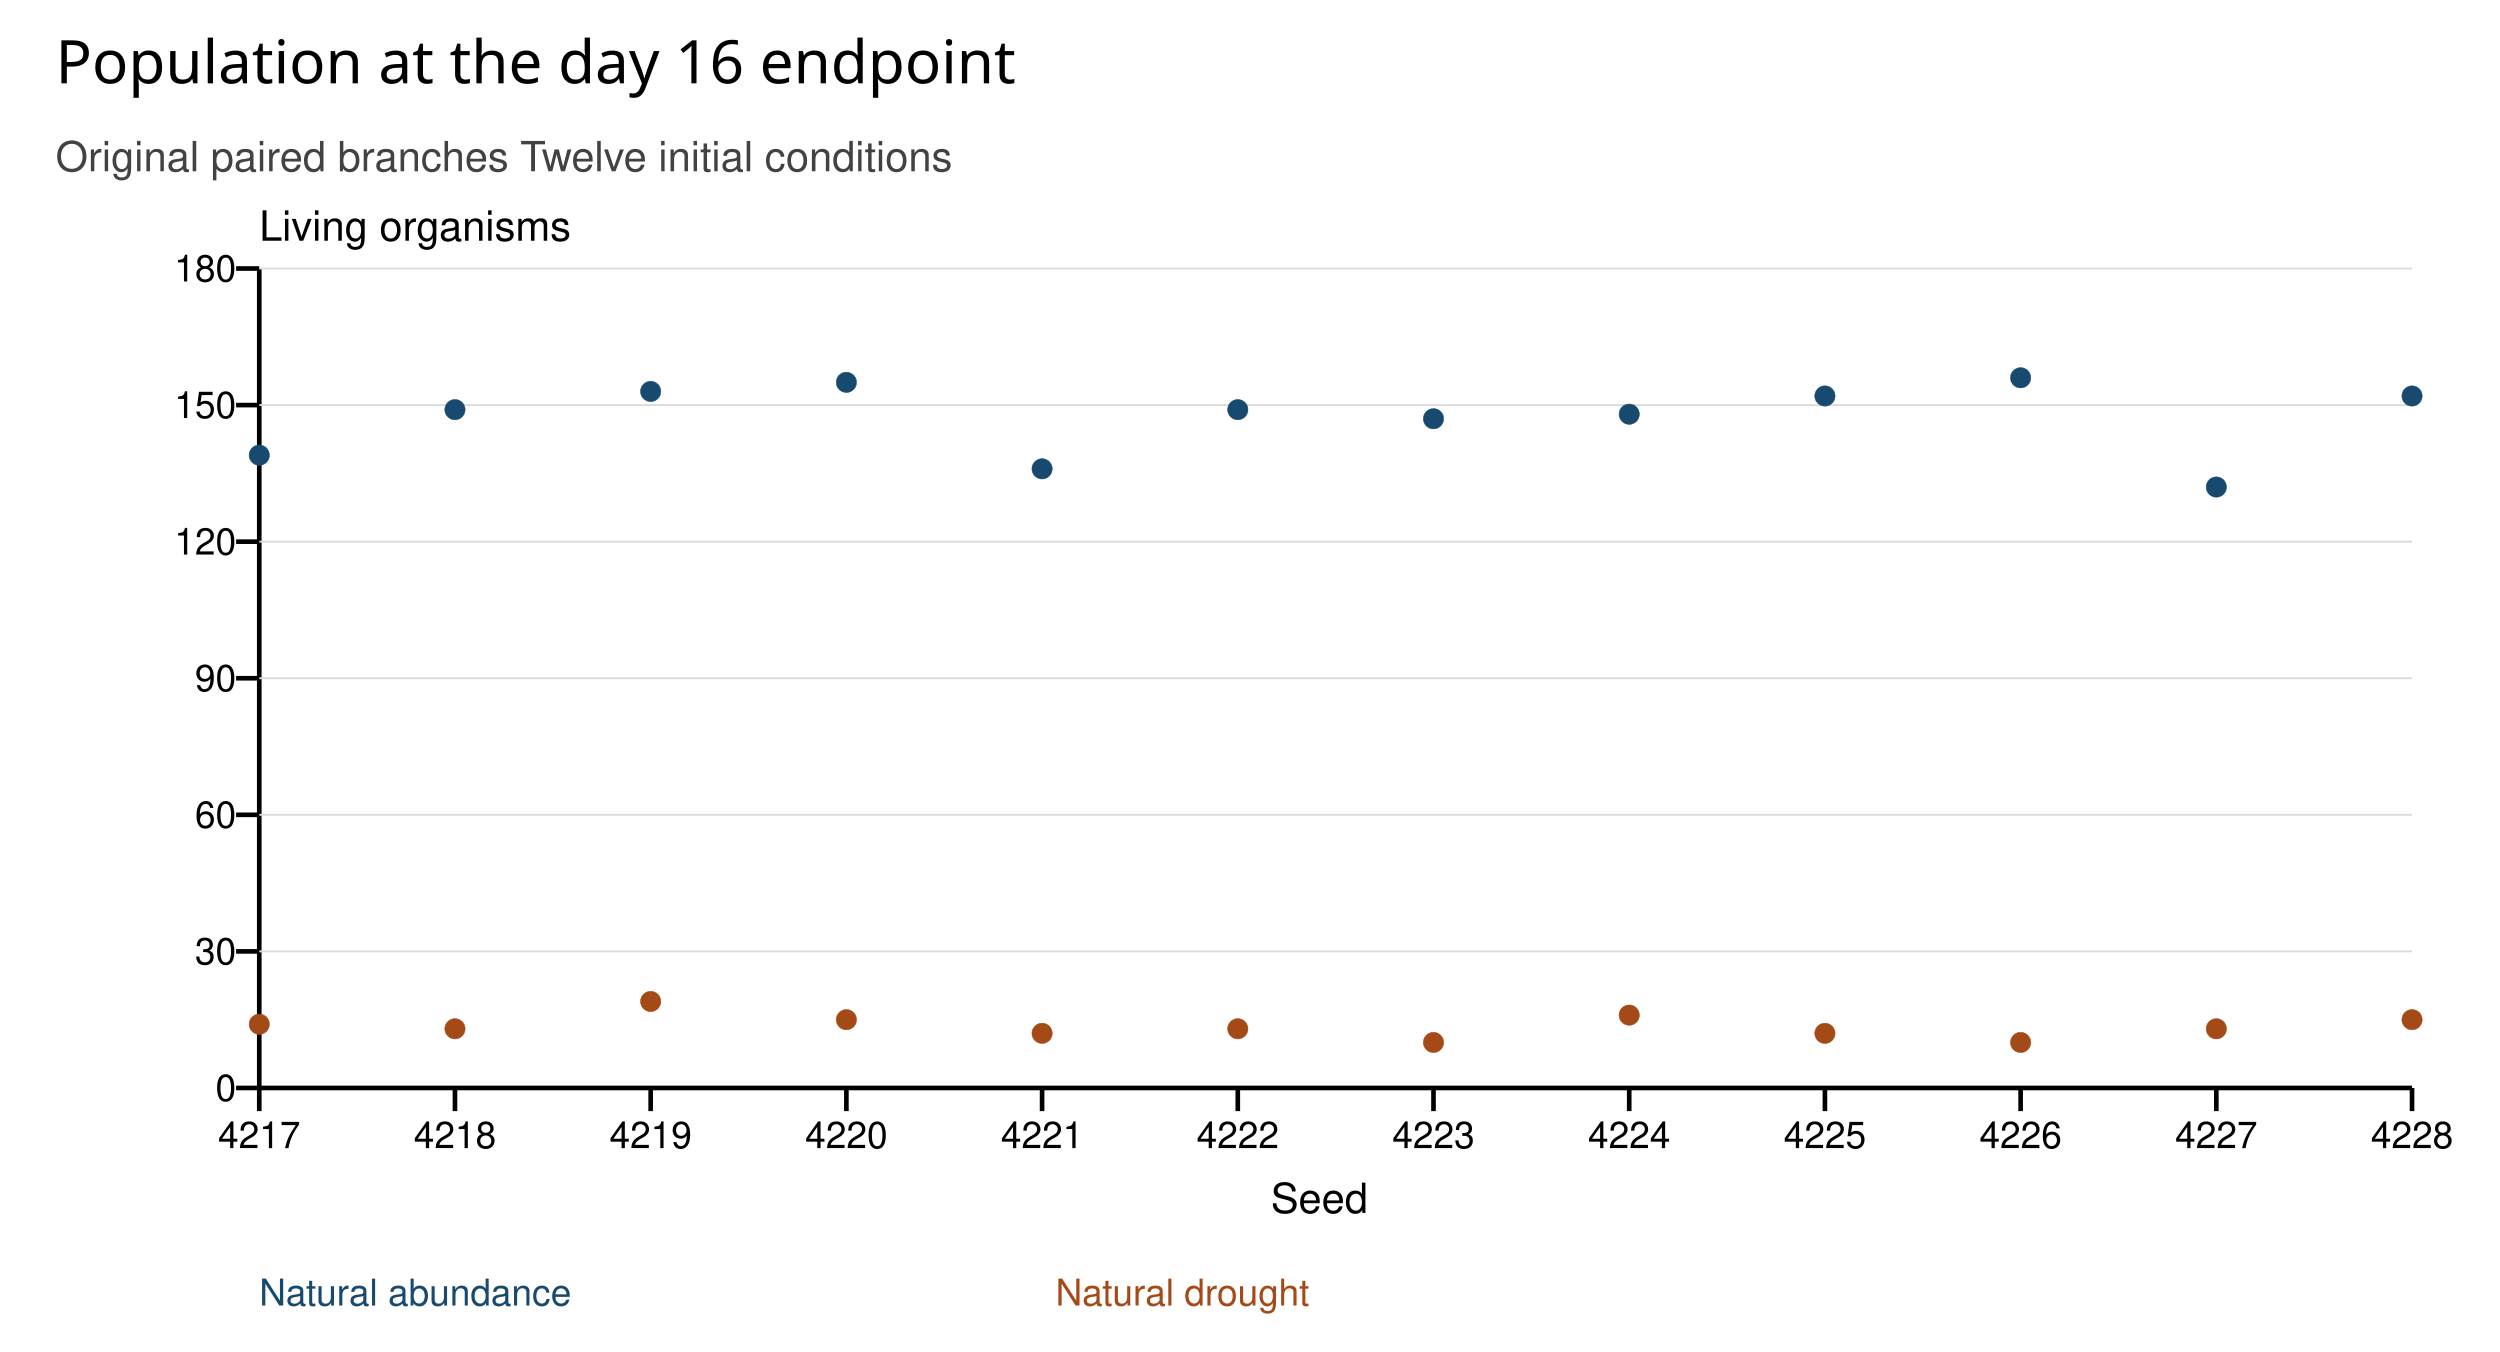
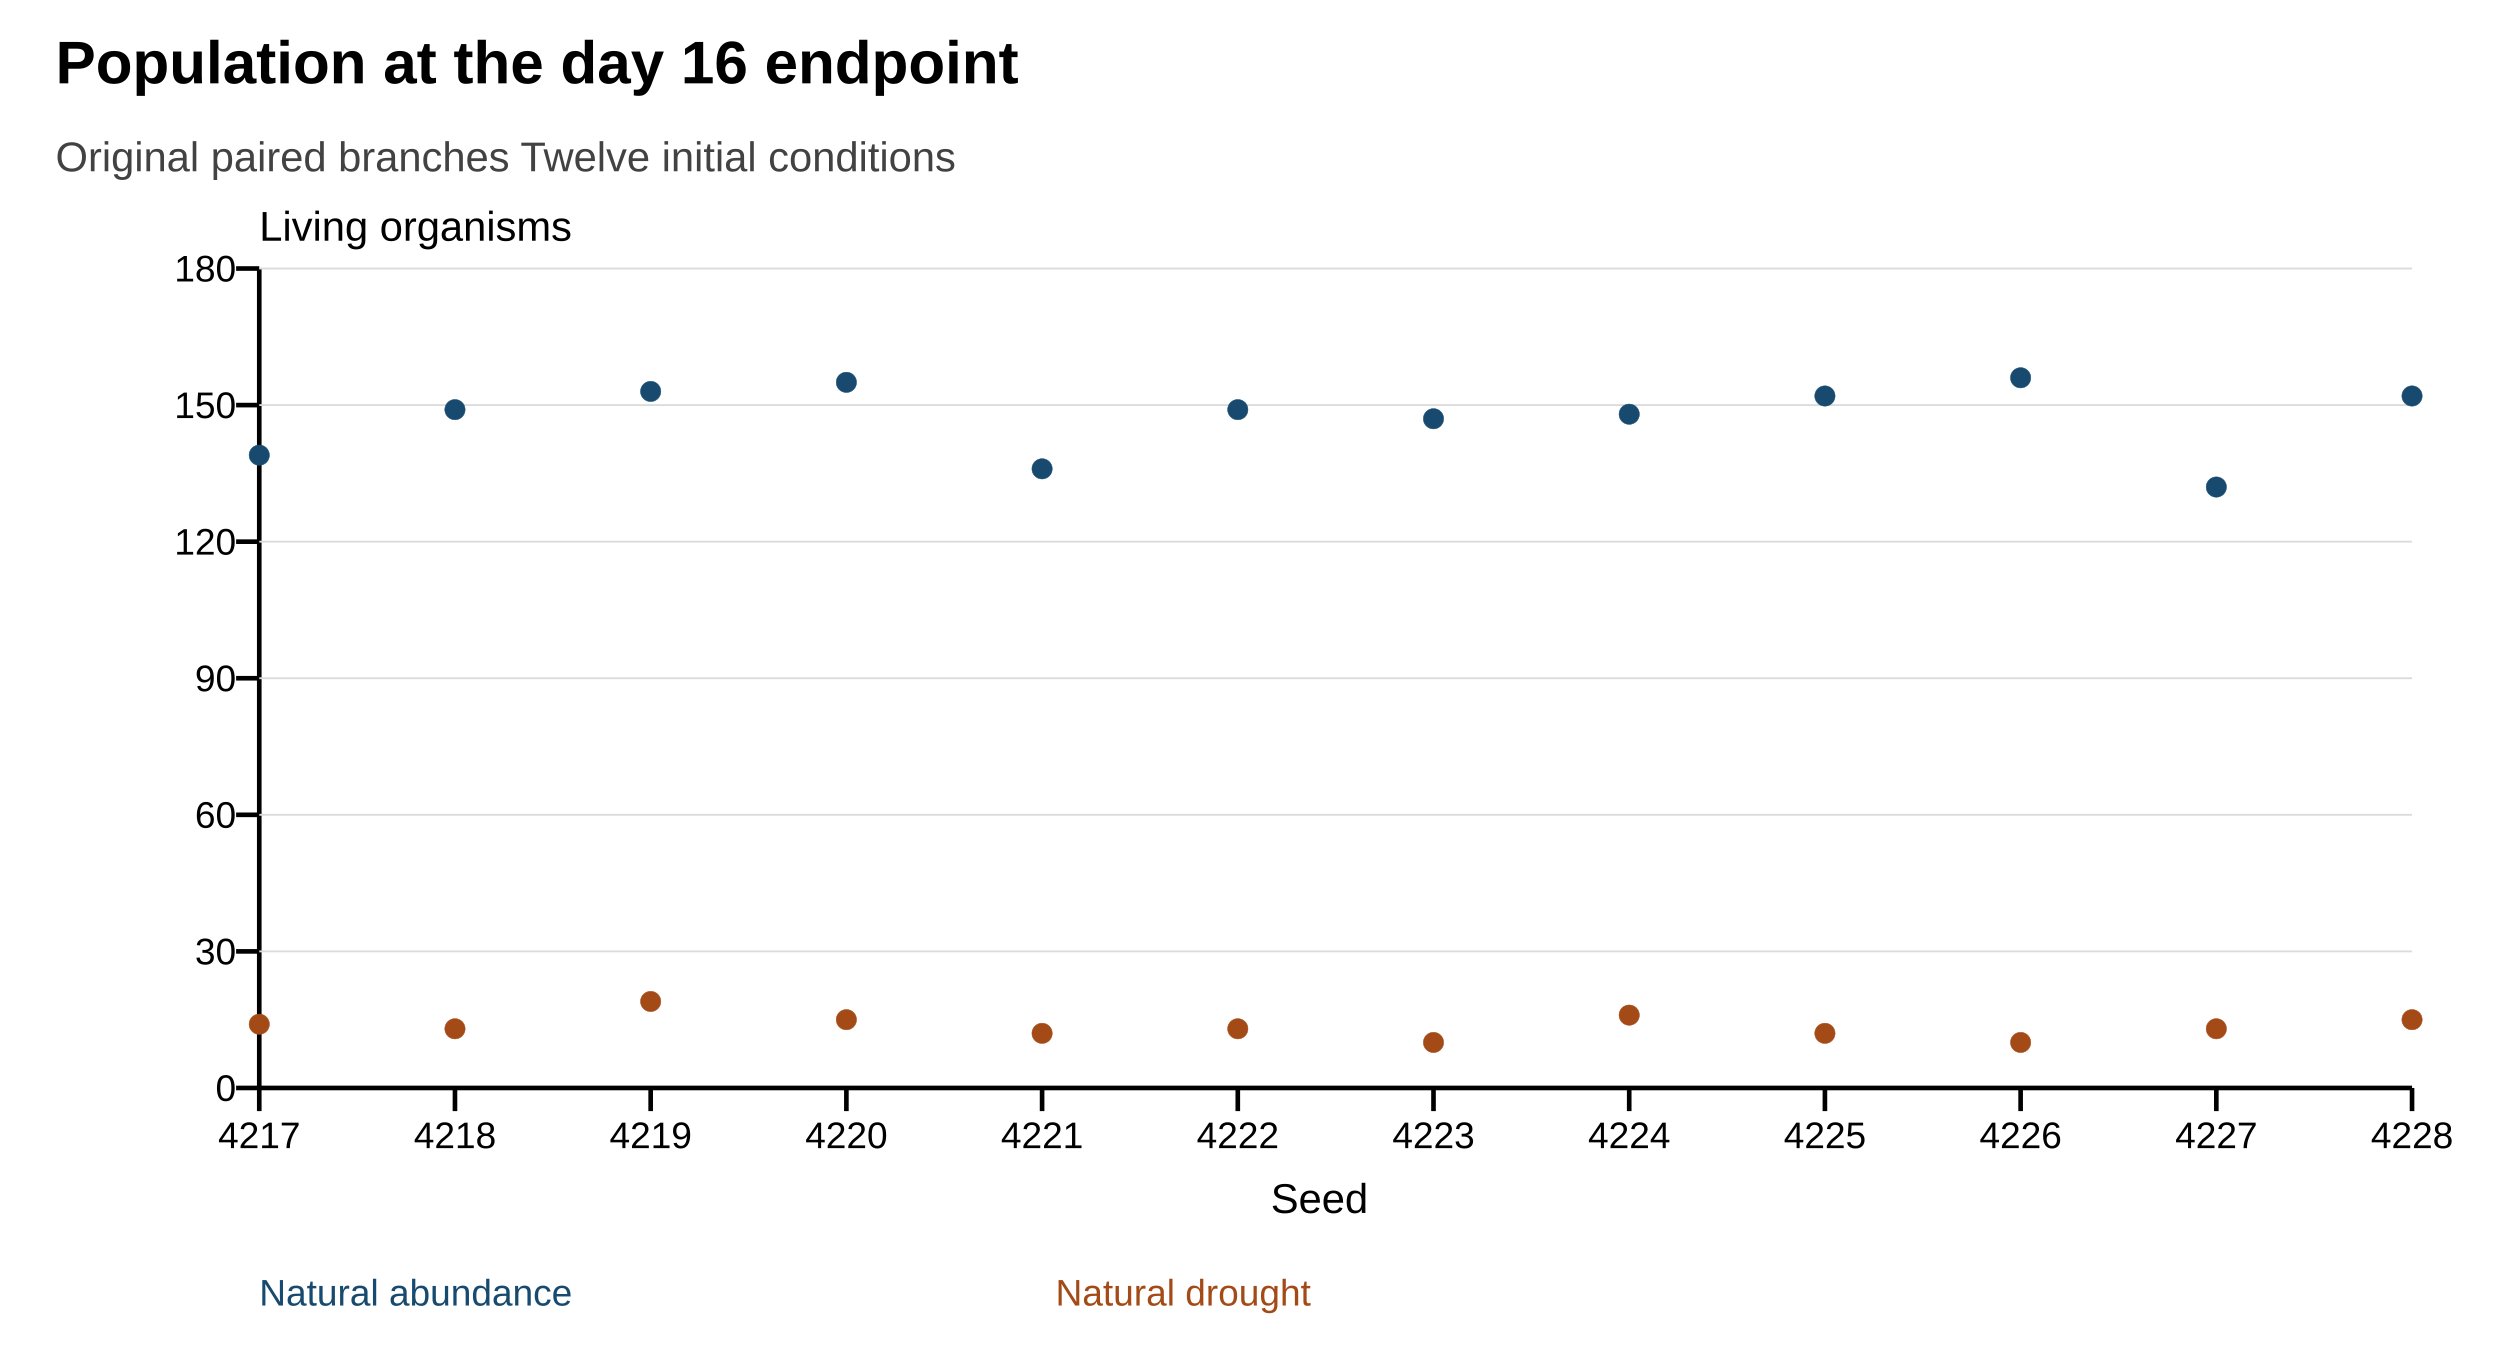
<svg xmlns="http://www.w3.org/2000/svg" width="540" height="292" preserveAspectRatio="xMinYMin meet" viewBox="0 0 540 292" version="1.0" fill-rule="evenodd">
  <clipPath id="clip">
    <rect x="0" y="0" width="540" height="292" />
  </clipPath>
  <g id="group" transform="scale(1,-1) translate(0,-292)" style="clip-path: url(#clip)">
    <g transform="">
-       <text x="12" y="274" style="font-family: Helvetica-Bold; font-size: 13px;fill: rgb(0%,0%,0%); stroke:none;" transform="translate(0,548) scale(1,-1)">Population at the day 16 endpoint</text>
-       <text x="12" y="255" style="font-family: Helvetica; font-size: 9px;fill: rgb(26%,26%,26%); stroke:none;" transform="translate(0,510) scale(1,-1)">Original paired branches  Twelve initial conditions</text>
+       <text x="12" y="274" style="font-family: Arial, sans-serif; font-weight: bold; font-size: 13px;fill: rgb(0%,0%,0%); stroke:none;" transform="translate(0,548) scale(1,-1)">Population at the day 16 endpoint</text>
+       <text x="12" y="255" style="font-family: Arial, sans-serif; font-size: 9px;fill: rgb(26%,26%,26%); stroke:none;" transform="translate(0,510) scale(1,-1)">Original paired branches  Twelve initial conditions</text>
      <g transform="">
        <g transform="">
          <g transform="">
            <path d="M 56,57 L 521,57 Z" style="stroke: rgb(0%,0%,0%); stroke-linecap: butt; stroke-width: 1;" />
          </g>
          <g transform="">
            <path d="M 56,57 L 56,52 Z" style="stroke: rgb(0%,0%,0%); stroke-linecap: butt; stroke-width: 1;" />
            <path d="M 98.273,57 L 98.273,52 Z" style="stroke: rgb(0%,0%,0%); stroke-linecap: butt; stroke-width: 1;" />
            <path d="M 140.545,57 L 140.545,52 Z" style="stroke: rgb(0%,0%,0%); stroke-linecap: butt; stroke-width: 1;" />
            <path d="M 182.818,57 L 182.818,52 Z" style="stroke: rgb(0%,0%,0%); stroke-linecap: butt; stroke-width: 1;" />
            <path d="M 225.091,57 L 225.091,52 Z" style="stroke: rgb(0%,0%,0%); stroke-linecap: butt; stroke-width: 1;" />
            <path d="M 267.364,57 L 267.364,52 Z" style="stroke: rgb(0%,0%,0%); stroke-linecap: butt; stroke-width: 1;" />
            <path d="M 309.636,57 L 309.636,52 Z" style="stroke: rgb(0%,0%,0%); stroke-linecap: butt; stroke-width: 1;" />
            <path d="M 351.909,57 L 351.909,52 Z" style="stroke: rgb(0%,0%,0%); stroke-linecap: butt; stroke-width: 1;" />
            <path d="M 394.182,57 L 394.182,52 Z" style="stroke: rgb(0%,0%,0%); stroke-linecap: butt; stroke-width: 1;" />
            <path d="M 436.455,57 L 436.455,52 Z" style="stroke: rgb(0%,0%,0%); stroke-linecap: butt; stroke-width: 1;" />
            <path d="M 478.727,57 L 478.727,52 Z" style="stroke: rgb(0%,0%,0%); stroke-linecap: butt; stroke-width: 1;" />
            <path d="M 521,57 L 521,52 Z" style="stroke: rgb(0%,0%,0%); stroke-linecap: butt; stroke-width: 1;" />
          </g>
          <g transform="">
            <g transform=" matrix(1,0,0,1,56,52)">
-               <text x="-8.896" y="-8.0" style="font-family: Helvetica; font-size: 8px;fill: rgb(0%,0%,0%); stroke:none;" transform="translate(0,-16) scale(1,-1)">4217</text>
+               <text x="-8.896" y="-8.0" style="font-family: Arial, sans-serif; font-size: 8px;fill: rgb(0%,0%,0%); stroke:none;" transform="translate(0,-16) scale(1,-1)">4217</text>
            </g>
            <g transform=" matrix(1,0,0,1,98.27273,52)">
-               <text x="-8.896" y="-8.0" style="font-family: Helvetica; font-size: 8px;fill: rgb(0%,0%,0%); stroke:none;" transform="translate(0,-16) scale(1,-1)">4218</text>
+               <text x="-8.896" y="-8.0" style="font-family: Arial, sans-serif; font-size: 8px;fill: rgb(0%,0%,0%); stroke:none;" transform="translate(0,-16) scale(1,-1)">4218</text>
            </g>
            <g transform=" matrix(1,0,0,1,140.5455,52)">
-               <text x="-8.896" y="-8.0" style="font-family: Helvetica; font-size: 8px;fill: rgb(0%,0%,0%); stroke:none;" transform="translate(0,-16) scale(1,-1)">4219</text>
+               <text x="-8.896" y="-8.0" style="font-family: Arial, sans-serif; font-size: 8px;fill: rgb(0%,0%,0%); stroke:none;" transform="translate(0,-16) scale(1,-1)">4219</text>
            </g>
            <g transform=" matrix(1,0,0,1,182.8182,52)">
-               <text x="-8.896" y="-8.0" style="font-family: Helvetica; font-size: 8px;fill: rgb(0%,0%,0%); stroke:none;" transform="translate(0,-16) scale(1,-1)">4220</text>
+               <text x="-8.896" y="-8.0" style="font-family: Arial, sans-serif; font-size: 8px;fill: rgb(0%,0%,0%); stroke:none;" transform="translate(0,-16) scale(1,-1)">4220</text>
            </g>
            <g transform=" matrix(1,0,0,1,225.0909,52)">
-               <text x="-8.896" y="-8.0" style="font-family: Helvetica; font-size: 8px;fill: rgb(0%,0%,0%); stroke:none;" transform="translate(0,-16) scale(1,-1)">4221</text>
+               <text x="-8.896" y="-8.0" style="font-family: Arial, sans-serif; font-size: 8px;fill: rgb(0%,0%,0%); stroke:none;" transform="translate(0,-16) scale(1,-1)">4221</text>
            </g>
            <g transform=" matrix(1,0,0,1,267.3636,52)">
-               <text x="-8.896" y="-8.0" style="font-family: Helvetica; font-size: 8px;fill: rgb(0%,0%,0%); stroke:none;" transform="translate(0,-16) scale(1,-1)">4222</text>
+               <text x="-8.896" y="-8.0" style="font-family: Arial, sans-serif; font-size: 8px;fill: rgb(0%,0%,0%); stroke:none;" transform="translate(0,-16) scale(1,-1)">4222</text>
            </g>
            <g transform=" matrix(1,0,0,1,309.6364,52)">
-               <text x="-8.896" y="-8.0" style="font-family: Helvetica; font-size: 8px;fill: rgb(0%,0%,0%); stroke:none;" transform="translate(0,-16) scale(1,-1)">4223</text>
+               <text x="-8.896" y="-8.0" style="font-family: Arial, sans-serif; font-size: 8px;fill: rgb(0%,0%,0%); stroke:none;" transform="translate(0,-16) scale(1,-1)">4223</text>
            </g>
            <g transform=" matrix(1,0,0,1,351.9091,52)">
-               <text x="-8.896" y="-8.0" style="font-family: Helvetica; font-size: 8px;fill: rgb(0%,0%,0%); stroke:none;" transform="translate(0,-16) scale(1,-1)">4224</text>
+               <text x="-8.896" y="-8.0" style="font-family: Arial, sans-serif; font-size: 8px;fill: rgb(0%,0%,0%); stroke:none;" transform="translate(0,-16) scale(1,-1)">4224</text>
            </g>
            <g transform=" matrix(1,0,0,1,394.1818,52)">
-               <text x="-8.896" y="-8.0" style="font-family: Helvetica; font-size: 8px;fill: rgb(0%,0%,0%); stroke:none;" transform="translate(0,-16) scale(1,-1)">4225</text>
+               <text x="-8.896" y="-8.0" style="font-family: Arial, sans-serif; font-size: 8px;fill: rgb(0%,0%,0%); stroke:none;" transform="translate(0,-16) scale(1,-1)">4225</text>
            </g>
            <g transform=" matrix(1,0,0,1,436.4545,52)">
-               <text x="-8.896" y="-8.0" style="font-family: Helvetica; font-size: 8px;fill: rgb(0%,0%,0%); stroke:none;" transform="translate(0,-16) scale(1,-1)">4226</text>
+               <text x="-8.896" y="-8.0" style="font-family: Arial, sans-serif; font-size: 8px;fill: rgb(0%,0%,0%); stroke:none;" transform="translate(0,-16) scale(1,-1)">4226</text>
            </g>
            <g transform=" matrix(1,0,0,1,478.7273,52)">
-               <text x="-8.896" y="-8.0" style="font-family: Helvetica; font-size: 8px;fill: rgb(0%,0%,0%); stroke:none;" transform="translate(0,-16) scale(1,-1)">4227</text>
+               <text x="-8.896" y="-8.0" style="font-family: Arial, sans-serif; font-size: 8px;fill: rgb(0%,0%,0%); stroke:none;" transform="translate(0,-16) scale(1,-1)">4227</text>
            </g>
            <g transform=" matrix(1,0,0,1,521,52)">
-               <text x="-8.896" y="-8.0" style="font-family: Helvetica; font-size: 8px;fill: rgb(0%,0%,0%); stroke:none;" transform="translate(0,-16) scale(1,-1)">4228</text>
+               <text x="-8.896" y="-8.0" style="font-family: Arial, sans-serif; font-size: 8px;fill: rgb(0%,0%,0%); stroke:none;" transform="translate(0,-16) scale(1,-1)">4228</text>
            </g>
          </g>
        </g>
        <g transform="">
          <g transform="">
            <path d="M 56,57 L 56,234 Z" style="stroke: rgb(0%,0%,0%); stroke-linecap: butt; stroke-width: 1;" />
          </g>
          <g transform="">
            <path d="M 56,57 L 51,57 Z" style="stroke: rgb(0%,0%,0%); stroke-linecap: butt; stroke-width: 1;" />
            <path d="M 56,86.5 L 51,86.5 Z" style="stroke: rgb(0%,0%,0%); stroke-linecap: butt; stroke-width: 1;" />
            <path d="M 56,116 L 51,116 Z" style="stroke: rgb(0%,0%,0%); stroke-linecap: butt; stroke-width: 1;" />
            <path d="M 56,145.5 L 51,145.5 Z" style="stroke: rgb(0%,0%,0%); stroke-linecap: butt; stroke-width: 1;" />
            <path d="M 56,175 L 51,175 Z" style="stroke: rgb(0%,0%,0%); stroke-linecap: butt; stroke-width: 1;" />
            <path d="M 56,204.5 L 51,204.5 Z" style="stroke: rgb(0%,0%,0%); stroke-linecap: butt; stroke-width: 1;" />
            <path d="M 56,234 L 51,234 Z" style="stroke: rgb(0%,0%,0%); stroke-linecap: butt; stroke-width: 1;" />
          </g>
          <g transform="">
            <g transform=" matrix(1,0,0,1,51,57)">
-               <text x="-4.448" y="-3.2" style="font-family: Helvetica; font-size: 8px;fill: rgb(0%,0%,0%); stroke:none;" transform="translate(0,-6) scale(1,-1)">0</text>
+               <text x="-4.448" y="-3.2" style="font-family: Arial, sans-serif; font-size: 8px;fill: rgb(0%,0%,0%); stroke:none;" transform="translate(0,-6) scale(1,-1)">0</text>
            </g>
            <g transform=" matrix(1,0,0,1,51,86.5)">
-               <text x="-8.896" y="-3.2" style="font-family: Helvetica; font-size: 8px;fill: rgb(0%,0%,0%); stroke:none;" transform="translate(0,-6) scale(1,-1)">30</text>
+               <text x="-8.896" y="-3.2" style="font-family: Arial, sans-serif; font-size: 8px;fill: rgb(0%,0%,0%); stroke:none;" transform="translate(0,-6) scale(1,-1)">30</text>
            </g>
            <g transform=" matrix(1,0,0,1,51,116)">
-               <text x="-8.896" y="-3.2" style="font-family: Helvetica; font-size: 8px;fill: rgb(0%,0%,0%); stroke:none;" transform="translate(0,-6) scale(1,-1)">60</text>
+               <text x="-8.896" y="-3.2" style="font-family: Arial, sans-serif; font-size: 8px;fill: rgb(0%,0%,0%); stroke:none;" transform="translate(0,-6) scale(1,-1)">60</text>
            </g>
            <g transform=" matrix(1,0,0,1,51,145.5)">
-               <text x="-8.896" y="-3.2" style="font-family: Helvetica; font-size: 8px;fill: rgb(0%,0%,0%); stroke:none;" transform="translate(0,-6) scale(1,-1)">90</text>
+               <text x="-8.896" y="-3.2" style="font-family: Arial, sans-serif; font-size: 8px;fill: rgb(0%,0%,0%); stroke:none;" transform="translate(0,-6) scale(1,-1)">90</text>
            </g>
            <g transform=" matrix(1,0,0,1,51,175)">
-               <text x="-13.344" y="-3.2" style="font-family: Helvetica; font-size: 8px;fill: rgb(0%,0%,0%); stroke:none;" transform="translate(0,-6) scale(1,-1)">120</text>
+               <text x="-13.344" y="-3.2" style="font-family: Arial, sans-serif; font-size: 8px;fill: rgb(0%,0%,0%); stroke:none;" transform="translate(0,-6) scale(1,-1)">120</text>
            </g>
            <g transform=" matrix(1,0,0,1,51,204.5)">
-               <text x="-13.344" y="-3.2" style="font-family: Helvetica; font-size: 8px;fill: rgb(0%,0%,0%); stroke:none;" transform="translate(0,-6) scale(1,-1)">150</text>
+               <text x="-13.344" y="-3.2" style="font-family: Arial, sans-serif; font-size: 8px;fill: rgb(0%,0%,0%); stroke:none;" transform="translate(0,-6) scale(1,-1)">150</text>
            </g>
            <g transform=" matrix(1,0,0,1,51,234)">
-               <text x="-13.344" y="-3.2" style="font-family: Helvetica; font-size: 8px;fill: rgb(0%,0%,0%); stroke:none;" transform="translate(0,-6) scale(1,-1)">180</text>
+               <text x="-13.344" y="-3.2" style="font-family: Arial, sans-serif; font-size: 8px;fill: rgb(0%,0%,0%); stroke:none;" transform="translate(0,-6) scale(1,-1)">180</text>
            </g>
          </g>
        </g>
        <path d="M 56,86.5 L 521,86.5 Z" style="stroke: rgb(86%,86%,86%); stroke-linecap: butt; stroke-width: 0.4;" />
        <path d="M 56,116 L 521,116 Z" style="stroke: rgb(86%,86%,86%); stroke-linecap: butt; stroke-width: 0.4;" />
        <path d="M 56,145.5 L 521,145.5 Z" style="stroke: rgb(86%,86%,86%); stroke-linecap: butt; stroke-width: 0.4;" />
        <path d="M 56,175 L 521,175 Z" style="stroke: rgb(86%,86%,86%); stroke-linecap: butt; stroke-width: 0.4;" />
        <path d="M 56,204.5 L 521,204.5 Z" style="stroke: rgb(86%,86%,86%); stroke-linecap: butt; stroke-width: 0.4;" />
        <path d="M 56,234 L 521,234 Z" style="stroke: rgb(86%,86%,86%); stroke-linecap: butt; stroke-width: 0.4;" />
        <g transform="">
          <circle cx="56.0" cy="193.683" r="2.2" style="stroke: rgb(9%,29%,43%); stroke-linecap: butt; stroke-width: 0.1; fill: rgb(9%,29%,43%); fill-rule: evenodd;" />
          <circle cx="98.273" cy="203.517" r="2.2" style="stroke: rgb(9%,29%,43%); stroke-linecap: butt; stroke-width: 0.1; fill: rgb(9%,29%,43%); fill-rule: evenodd;" />
          <circle cx="140.545" cy="207.45" r="2.2" style="stroke: rgb(9%,29%,43%); stroke-linecap: butt; stroke-width: 0.1; fill: rgb(9%,29%,43%); fill-rule: evenodd;" />
          <circle cx="182.818" cy="209.417" r="2.2" style="stroke: rgb(9%,29%,43%); stroke-linecap: butt; stroke-width: 0.1; fill: rgb(9%,29%,43%); fill-rule: evenodd;" />
          <circle cx="225.091" cy="190.733" r="2.2" style="stroke: rgb(9%,29%,43%); stroke-linecap: butt; stroke-width: 0.1; fill: rgb(9%,29%,43%); fill-rule: evenodd;" />
          <circle cx="267.364" cy="203.517" r="2.2" style="stroke: rgb(9%,29%,43%); stroke-linecap: butt; stroke-width: 0.1; fill: rgb(9%,29%,43%); fill-rule: evenodd;" />
          <circle cx="309.636" cy="201.55" r="2.2" style="stroke: rgb(9%,29%,43%); stroke-linecap: butt; stroke-width: 0.1; fill: rgb(9%,29%,43%); fill-rule: evenodd;" />
          <circle cx="351.909" cy="202.533" r="2.2" style="stroke: rgb(9%,29%,43%); stroke-linecap: butt; stroke-width: 0.1; fill: rgb(9%,29%,43%); fill-rule: evenodd;" />
          <circle cx="394.182" cy="206.467" r="2.2" style="stroke: rgb(9%,29%,43%); stroke-linecap: butt; stroke-width: 0.1; fill: rgb(9%,29%,43%); fill-rule: evenodd;" />
          <circle cx="436.455" cy="210.4" r="2.2" style="stroke: rgb(9%,29%,43%); stroke-linecap: butt; stroke-width: 0.1; fill: rgb(9%,29%,43%); fill-rule: evenodd;" />
          <circle cx="478.727" cy="186.8" r="2.2" style="stroke: rgb(9%,29%,43%); stroke-linecap: butt; stroke-width: 0.1; fill: rgb(9%,29%,43%); fill-rule: evenodd;" />
          <circle cx="521.0" cy="206.467" r="2.2" style="stroke: rgb(9%,29%,43%); stroke-linecap: butt; stroke-width: 0.1; fill: rgb(9%,29%,43%); fill-rule: evenodd;" />
          <circle cx="56.0" cy="70.767" r="2.2" style="stroke: rgb(64%,29%,9%); stroke-linecap: butt; stroke-width: 0.1; fill: rgb(64%,29%,9%); fill-rule: evenodd;" />
          <circle cx="98.273" cy="69.783" r="2.2" style="stroke: rgb(64%,29%,9%); stroke-linecap: butt; stroke-width: 0.1; fill: rgb(64%,29%,9%); fill-rule: evenodd;" />
          <circle cx="140.545" cy="75.683" r="2.2" style="stroke: rgb(64%,29%,9%); stroke-linecap: butt; stroke-width: 0.1; fill: rgb(64%,29%,9%); fill-rule: evenodd;" />
          <circle cx="182.818" cy="71.75" r="2.2" style="stroke: rgb(64%,29%,9%); stroke-linecap: butt; stroke-width: 0.1; fill: rgb(64%,29%,9%); fill-rule: evenodd;" />
          <circle cx="225.091" cy="68.8" r="2.2" style="stroke: rgb(64%,29%,9%); stroke-linecap: butt; stroke-width: 0.1; fill: rgb(64%,29%,9%); fill-rule: evenodd;" />
          <circle cx="267.364" cy="69.783" r="2.2" style="stroke: rgb(64%,29%,9%); stroke-linecap: butt; stroke-width: 0.1; fill: rgb(64%,29%,9%); fill-rule: evenodd;" />
          <circle cx="309.636" cy="66.833" r="2.2" style="stroke: rgb(64%,29%,9%); stroke-linecap: butt; stroke-width: 0.1; fill: rgb(64%,29%,9%); fill-rule: evenodd;" />
          <circle cx="351.909" cy="72.733" r="2.2" style="stroke: rgb(64%,29%,9%); stroke-linecap: butt; stroke-width: 0.1; fill: rgb(64%,29%,9%); fill-rule: evenodd;" />
          <circle cx="394.182" cy="68.8" r="2.2" style="stroke: rgb(64%,29%,9%); stroke-linecap: butt; stroke-width: 0.1; fill: rgb(64%,29%,9%); fill-rule: evenodd;" />
          <circle cx="436.455" cy="66.833" r="2.2" style="stroke: rgb(64%,29%,9%); stroke-linecap: butt; stroke-width: 0.1; fill: rgb(64%,29%,9%); fill-rule: evenodd;" />
          <circle cx="478.727" cy="69.783" r="2.2" style="stroke: rgb(64%,29%,9%); stroke-linecap: butt; stroke-width: 0.1; fill: rgb(64%,29%,9%); fill-rule: evenodd;" />
          <circle cx="521.0" cy="71.75" r="2.2" style="stroke: rgb(64%,29%,9%); stroke-linecap: butt; stroke-width: 0.1; fill: rgb(64%,29%,9%); fill-rule: evenodd;" />
        </g>
      </g>
-       <text x="274.493" y="30" style="font-family: Helvetica; font-size: 9px;fill: rgb(0%,0%,0%); stroke:none;" transform="translate(0,60) scale(1,-1)">Seed</text>
-       <text x="56" y="240" style="font-family: Helvetica; font-size: 9px;fill: rgb(0%,0%,0%); stroke:none;" transform="translate(0,480) scale(1,-1)">Living organisms</text>
-       <text x="56" y="10" style="font-family: Helvetica; font-size: 8px;fill: rgb(9%,29%,43%); stroke:none;" transform="translate(0,20) scale(1,-1)">Natural abundance</text>
-       <text x="228" y="10" style="font-family: Helvetica; font-size: 8px;fill: rgb(64%,29%,9%); stroke:none;" transform="translate(0,20) scale(1,-1)">Natural drought</text>
+       <text x="274.493" y="30" style="font-family: Arial, sans-serif; font-size: 9px;fill: rgb(0%,0%,0%); stroke:none;" transform="translate(0,60) scale(1,-1)">Seed</text>
+       <text x="56" y="240" style="font-family: Arial, sans-serif; font-size: 9px;fill: rgb(0%,0%,0%); stroke:none;" transform="translate(0,480) scale(1,-1)">Living organisms</text>
+       <text x="56" y="10" style="font-family: Arial, sans-serif; font-size: 8px;fill: rgb(9%,29%,43%); stroke:none;" transform="translate(0,20) scale(1,-1)">Natural abundance</text>
+       <text x="228" y="10" style="font-family: Arial, sans-serif; font-size: 8px;fill: rgb(64%,29%,9%); stroke:none;" transform="translate(0,20) scale(1,-1)">Natural drought</text>
    </g>
  </g>
</svg>
